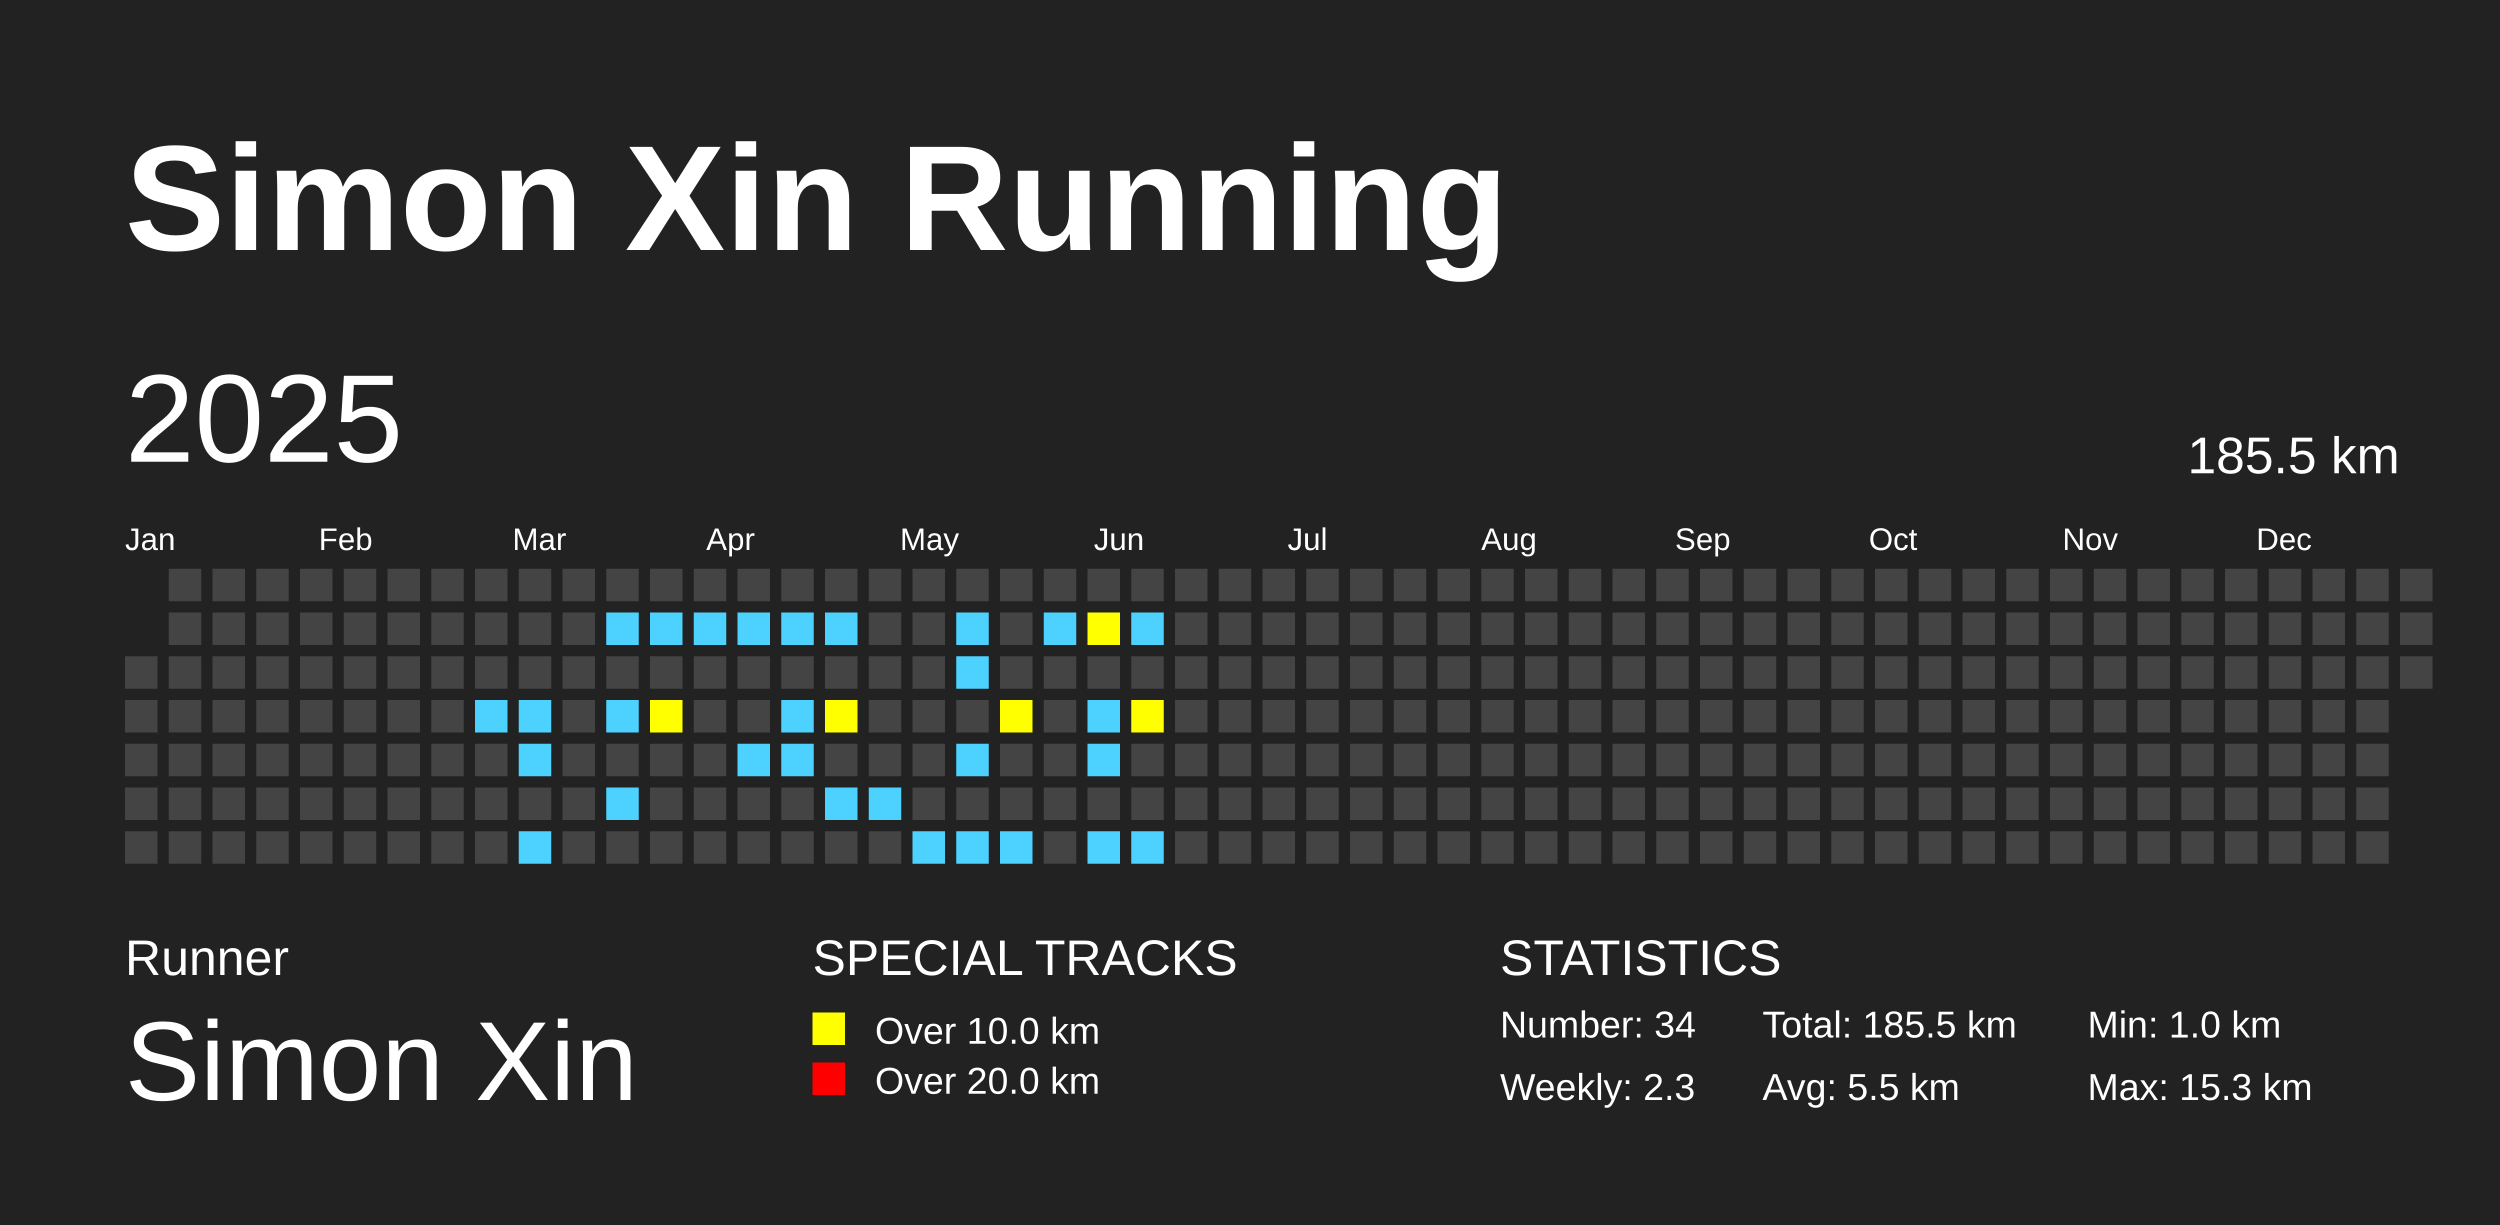
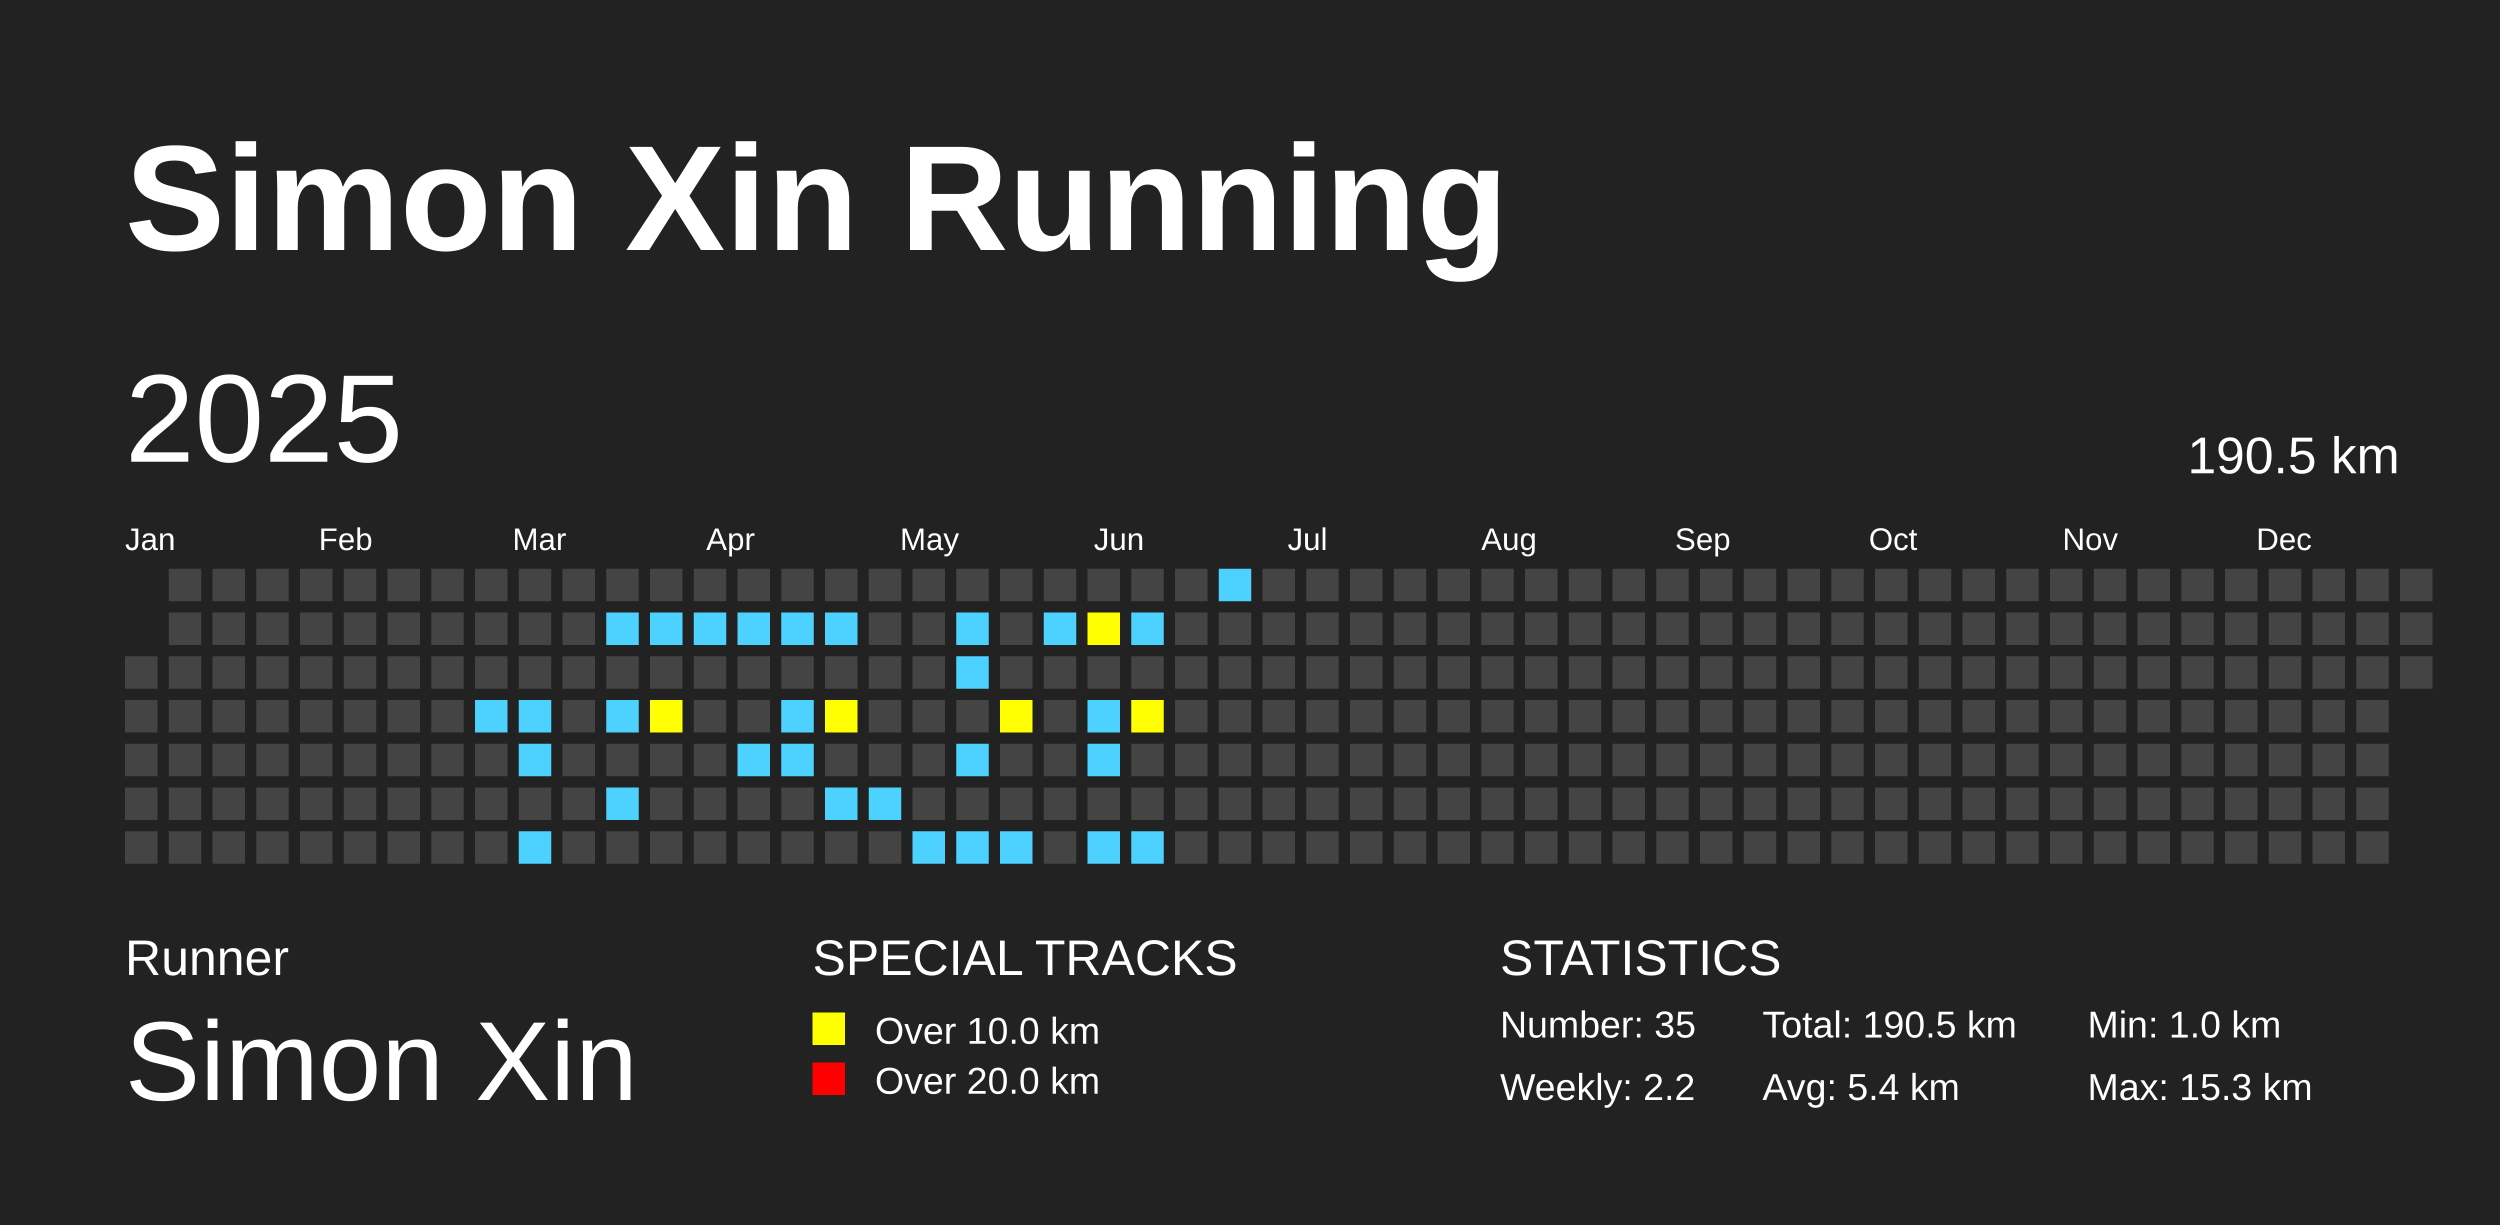
<svg xmlns="http://www.w3.org/2000/svg" baseProfile="full" height="98mm" version="1.1" viewBox="0,0,200,98" width="200mm">
  <defs />
  <rect fill="#222222" height="98" width="200" x="0" y="0" />
  <text fill="#FFFFFF" style="font-size:12px; font-family:Arial; font-weight:bold;" x="10" y="20">Simon Xin Running</text>
  <text fill="#FFFFFF" style="font-size:4px; font-family:Arial" x="10" y="78">Runner</text>
  <text fill="#FFFFFF" style="font-size:9px; font-family:Arial" x="10" y="88">Simon Xin</text>
  <text fill="#FFFFFF" style="font-size:4px; font-family:Arial" x="65" y="78">SPECIAL TRACKS</text>
  <rect fill="yellow" height="2.6" width="2.6" x="65" y="81" />
  <text fill="#FFFFFF" style="font-size:3px; font-family:Arial" x="70" y="83.5">Over 10.0 km</text>
  <rect fill="red" height="2.6" width="2.6" x="65" y="85" />
  <text fill="#FFFFFF" style="font-size:3px; font-family:Arial" x="70" y="87.5">Over 20.0 km</text>
  <text fill="#FFFFFF" style="font-size:4px; font-family:Arial" x="120" y="78">STATISTICS</text>
-   <text fill="#FFFFFF" style="font-size:3px; font-family:Arial" x="120" y="83">Number: 34</text>
-   <text fill="#FFFFFF" style="font-size:3px; font-family:Arial" x="120" y="88">Weekly: 2.3</text>
-   <text fill="#FFFFFF" style="font-size:3px; font-family:Arial" x="141" y="83">Total: 185.5 km</text>
-   <text fill="#FFFFFF" style="font-size:3px; font-family:Arial" x="141" y="88">Avg: 5.5 km</text>
+   <text fill="#FFFFFF" style="font-size:3px; font-family:Arial" x="120" y="83">Number: 35</text>
+   <text fill="#FFFFFF" style="font-size:3px; font-family:Arial" x="120" y="88">Weekly: 2.2</text>
+   <text fill="#FFFFFF" style="font-size:3px; font-family:Arial" x="141" y="83">Total: 190.5 km</text>
+   <text fill="#FFFFFF" style="font-size:3px; font-family:Arial" x="141" y="88">Avg: 5.4 km</text>
  <text fill="#FFFFFF" style="font-size:3px; font-family:Arial" x="167" y="83">Min: 1.0 km</text>
  <text fill="#FFFFFF" style="font-size:3px; font-family:Arial" x="167" y="88">Max: 15.3 km</text>
  <text dominant-baseline="hanging" fill="#FFFFFF" style="font-size:10.0px; font-family:Arial;" x="10" y="30">2025</text>
-   <text dominant-baseline="hanging" fill="#FFFFFF" style="font-size:4.125px; font-family:Arial;" x="175" y="35">185.5 km</text>
+   <text dominant-baseline="hanging" fill="#FFFFFF" style="font-size:4.125px; font-family:Arial;" x="175" y="35">190.5 km</text>
  <text fill="#FFFFFF" style="font-size:2.5px; font-family:Arial" x="10.0" y="44">Jan</text>
  <text fill="#FFFFFF" style="font-size:2.5px; font-family:Arial" x="25.5" y="44">Feb</text>
  <text fill="#FFFFFF" style="font-size:2.5px; font-family:Arial" x="41.0" y="44">Mar</text>
  <text fill="#FFFFFF" style="font-size:2.5px; font-family:Arial" x="56.5" y="44">Apr</text>
  <text fill="#FFFFFF" style="font-size:2.5px; font-family:Arial" x="72.0" y="44">May</text>
  <text fill="#FFFFFF" style="font-size:2.5px; font-family:Arial" x="87.5" y="44">Jun</text>
  <text fill="#FFFFFF" style="font-size:2.5px; font-family:Arial" x="103.0" y="44">Jul</text>
  <text fill="#FFFFFF" style="font-size:2.5px; font-family:Arial" x="118.5" y="44">Aug</text>
  <text fill="#FFFFFF" style="font-size:2.5px; font-family:Arial" x="134.0" y="44">Sep</text>
  <text fill="#FFFFFF" style="font-size:2.5px; font-family:Arial" x="149.5" y="44">Oct</text>
  <text fill="#FFFFFF" style="font-size:2.5px; font-family:Arial" x="165.0" y="44">Nov</text>
  <text fill="#FFFFFF" style="font-size:2.5px; font-family:Arial" x="180.5" y="44">Dec</text>
  <rect fill="#444444" height="2.6" width="2.6" x="10.0" y="52.5" />
  <rect fill="#444444" height="2.6" width="2.6" x="10.0" y="56.0" />
  <rect fill="#444444" height="2.6" width="2.6" x="10.0" y="59.5" />
  <rect fill="#444444" height="2.6" width="2.6" x="10.0" y="63.0" />
  <rect fill="#444444" height="2.6" width="2.6" x="10.0" y="66.5" />
  <rect fill="#444444" height="2.6" width="2.6" x="13.5" y="45.5" />
  <rect fill="#444444" height="2.6" width="2.6" x="13.5" y="49.0" />
  <rect fill="#444444" height="2.6" width="2.6" x="13.5" y="52.5" />
  <rect fill="#444444" height="2.6" width="2.6" x="13.5" y="56.0" />
  <rect fill="#444444" height="2.6" width="2.6" x="13.5" y="59.5" />
  <rect fill="#444444" height="2.6" width="2.6" x="13.5" y="63.0" />
  <rect fill="#444444" height="2.6" width="2.6" x="13.5" y="66.5" />
  <rect fill="#444444" height="2.6" width="2.6" x="17.0" y="45.5" />
  <rect fill="#444444" height="2.6" width="2.6" x="17.0" y="49.0" />
  <rect fill="#444444" height="2.6" width="2.6" x="17.0" y="52.5" />
  <rect fill="#444444" height="2.6" width="2.6" x="17.0" y="56.0" />
  <rect fill="#444444" height="2.6" width="2.6" x="17.0" y="59.5" />
  <rect fill="#444444" height="2.6" width="2.6" x="17.0" y="63.0" />
  <rect fill="#444444" height="2.6" width="2.6" x="17.0" y="66.5" />
  <rect fill="#444444" height="2.6" width="2.6" x="20.5" y="45.5" />
  <rect fill="#444444" height="2.6" width="2.6" x="20.5" y="49.0" />
  <rect fill="#444444" height="2.6" width="2.6" x="20.5" y="52.5" />
  <rect fill="#444444" height="2.6" width="2.6" x="20.5" y="56.0" />
  <rect fill="#444444" height="2.6" width="2.6" x="20.5" y="59.5" />
  <rect fill="#444444" height="2.6" width="2.6" x="20.5" y="63.0" />
  <rect fill="#444444" height="2.6" width="2.6" x="20.5" y="66.5" />
  <rect fill="#444444" height="2.6" width="2.6" x="24.0" y="45.5" />
  <rect fill="#444444" height="2.6" width="2.6" x="24.0" y="49.0" />
  <rect fill="#444444" height="2.6" width="2.6" x="24.0" y="52.5" />
  <rect fill="#444444" height="2.6" width="2.6" x="24.0" y="56.0" />
  <rect fill="#444444" height="2.6" width="2.6" x="24.0" y="59.5" />
  <rect fill="#444444" height="2.6" width="2.6" x="24.0" y="63.0" />
  <rect fill="#444444" height="2.6" width="2.6" x="24.0" y="66.5" />
  <rect fill="#444444" height="2.6" width="2.6" x="27.5" y="45.5" />
  <rect fill="#444444" height="2.6" width="2.6" x="27.5" y="49.0" />
  <rect fill="#444444" height="2.6" width="2.6" x="27.5" y="52.5" />
  <rect fill="#444444" height="2.6" width="2.6" x="27.5" y="56.0" />
  <rect fill="#444444" height="2.6" width="2.6" x="27.5" y="59.5" />
  <rect fill="#444444" height="2.6" width="2.6" x="27.5" y="63.0" />
  <rect fill="#444444" height="2.6" width="2.6" x="27.5" y="66.5" />
  <rect fill="#444444" height="2.6" width="2.6" x="31.0" y="45.5" />
  <rect fill="#444444" height="2.6" width="2.6" x="31.0" y="49.0" />
  <rect fill="#444444" height="2.6" width="2.6" x="31.0" y="52.5" />
  <rect fill="#444444" height="2.6" width="2.6" x="31.0" y="56.0" />
  <rect fill="#444444" height="2.6" width="2.6" x="31.0" y="59.5" />
  <rect fill="#444444" height="2.6" width="2.6" x="31.0" y="63.0" />
  <rect fill="#444444" height="2.6" width="2.6" x="31.0" y="66.5" />
  <rect fill="#444444" height="2.6" width="2.6" x="34.5" y="45.5" />
  <rect fill="#444444" height="2.6" width="2.6" x="34.5" y="49.0" />
  <rect fill="#444444" height="2.6" width="2.6" x="34.5" y="52.5" />
  <rect fill="#444444" height="2.6" width="2.6" x="34.5" y="56.0" />
  <rect fill="#444444" height="2.6" width="2.6" x="34.5" y="59.5" />
  <rect fill="#444444" height="2.6" width="2.6" x="34.5" y="63.0" />
  <rect fill="#444444" height="2.6" width="2.6" x="34.5" y="66.5" />
  <rect fill="#444444" height="2.6" width="2.6" x="38.0" y="45.5" />
  <rect fill="#444444" height="2.6" width="2.6" x="38.0" y="49.0" />
  <rect fill="#444444" height="2.6" width="2.6" x="38.0" y="52.5" />
  <rect fill="#4DD2FF" height="2.6" width="2.6" x="38.0" y="56.0" />
  <rect fill="#444444" height="2.6" width="2.6" x="38.0" y="59.5" />
  <rect fill="#444444" height="2.6" width="2.6" x="38.0" y="63.0" />
  <rect fill="#444444" height="2.6" width="2.6" x="38.0" y="66.5" />
  <rect fill="#444444" height="2.6" width="2.6" x="41.5" y="45.5" />
  <rect fill="#444444" height="2.6" width="2.6" x="41.5" y="49.0" />
  <rect fill="#444444" height="2.6" width="2.6" x="41.5" y="52.5" />
  <rect fill="#4DD2FF" height="2.6" width="2.6" x="41.5" y="56.0" />
  <rect fill="#4DD2FF" height="2.6" width="2.6" x="41.5" y="59.5" />
  <rect fill="#444444" height="2.6" width="2.6" x="41.5" y="63.0" />
  <rect fill="#4DD2FF" height="2.6" width="2.6" x="41.5" y="66.5" />
  <rect fill="#444444" height="2.6" width="2.6" x="45.0" y="45.5" />
  <rect fill="#444444" height="2.6" width="2.6" x="45.0" y="49.0" />
  <rect fill="#444444" height="2.6" width="2.6" x="45.0" y="52.5" />
  <rect fill="#444444" height="2.6" width="2.6" x="45.0" y="56.0" />
  <rect fill="#444444" height="2.6" width="2.6" x="45.0" y="59.5" />
  <rect fill="#444444" height="2.6" width="2.6" x="45.0" y="63.0" />
  <rect fill="#444444" height="2.6" width="2.6" x="45.0" y="66.5" />
  <rect fill="#444444" height="2.6" width="2.6" x="48.5" y="45.5" />
  <rect fill="#4DD2FF" height="2.6" width="2.6" x="48.5" y="49.0" />
  <rect fill="#444444" height="2.6" width="2.6" x="48.5" y="52.5" />
  <rect fill="#4DD2FF" height="2.6" width="2.6" x="48.5" y="56.0" />
  <rect fill="#444444" height="2.6" width="2.6" x="48.5" y="59.5" />
  <rect fill="#4DD2FF" height="2.6" width="2.6" x="48.5" y="63.0" />
  <rect fill="#444444" height="2.6" width="2.6" x="48.5" y="66.5" />
  <rect fill="#444444" height="2.6" width="2.6" x="52.0" y="45.5" />
  <rect fill="#4DD2FF" height="2.6" width="2.6" x="52.0" y="49.0" />
  <rect fill="#444444" height="2.6" width="2.6" x="52.0" y="52.5" />
  <rect fill="yellow" height="2.6" width="2.6" x="52.0" y="56.0" />
  <rect fill="#444444" height="2.6" width="2.6" x="52.0" y="59.5" />
  <rect fill="#444444" height="2.6" width="2.6" x="52.0" y="63.0" />
  <rect fill="#444444" height="2.6" width="2.6" x="52.0" y="66.5" />
  <rect fill="#444444" height="2.6" width="2.6" x="55.5" y="45.5" />
  <rect fill="#4DD2FF" height="2.6" width="2.6" x="55.5" y="49.0" />
  <rect fill="#444444" height="2.6" width="2.6" x="55.5" y="52.5" />
  <rect fill="#444444" height="2.6" width="2.6" x="55.5" y="56.0" />
  <rect fill="#444444" height="2.6" width="2.6" x="55.5" y="59.5" />
  <rect fill="#444444" height="2.6" width="2.6" x="55.5" y="63.0" />
  <rect fill="#444444" height="2.6" width="2.6" x="55.5" y="66.5" />
  <rect fill="#444444" height="2.6" width="2.6" x="59.0" y="45.5" />
  <rect fill="#4DD2FF" height="2.6" width="2.6" x="59.0" y="49.0" />
  <rect fill="#444444" height="2.6" width="2.6" x="59.0" y="52.5" />
  <rect fill="#444444" height="2.6" width="2.6" x="59.0" y="56.0" />
  <rect fill="#4DD2FF" height="2.6" width="2.6" x="59.0" y="59.5" />
  <rect fill="#444444" height="2.6" width="2.6" x="59.0" y="63.0" />
  <rect fill="#444444" height="2.6" width="2.6" x="59.0" y="66.5" />
  <rect fill="#444444" height="2.6" width="2.6" x="62.5" y="45.5" />
  <rect fill="#4DD2FF" height="2.6" width="2.6" x="62.5" y="49.0" />
  <rect fill="#444444" height="2.6" width="2.6" x="62.5" y="52.5" />
  <rect fill="#4DD2FF" height="2.6" width="2.6" x="62.5" y="56.0" />
  <rect fill="#4DD2FF" height="2.6" width="2.6" x="62.5" y="59.5" />
  <rect fill="#444444" height="2.6" width="2.6" x="62.5" y="63.0" />
  <rect fill="#444444" height="2.6" width="2.6" x="62.5" y="66.5" />
  <rect fill="#444444" height="2.6" width="2.6" x="66.0" y="45.5" />
  <rect fill="#4DD2FF" height="2.6" width="2.6" x="66.0" y="49.0" />
  <rect fill="#444444" height="2.6" width="2.6" x="66.0" y="52.5" />
  <rect fill="yellow" height="2.6" width="2.6" x="66.0" y="56.0" />
  <rect fill="#444444" height="2.6" width="2.6" x="66.0" y="59.5" />
  <rect fill="#4DD2FF" height="2.6" width="2.6" x="66.0" y="63.0" />
  <rect fill="#444444" height="2.6" width="2.6" x="66.0" y="66.5" />
  <rect fill="#444444" height="2.6" width="2.6" x="69.5" y="45.5" />
  <rect fill="#444444" height="2.6" width="2.6" x="69.5" y="49.0" />
  <rect fill="#444444" height="2.6" width="2.6" x="69.5" y="52.5" />
  <rect fill="#444444" height="2.6" width="2.6" x="69.5" y="56.0" />
  <rect fill="#444444" height="2.6" width="2.6" x="69.5" y="59.5" />
  <rect fill="#4DD2FF" height="2.6" width="2.6" x="69.5" y="63.0" />
  <rect fill="#444444" height="2.6" width="2.6" x="69.5" y="66.5" />
  <rect fill="#444444" height="2.6" width="2.6" x="73.0" y="45.5" />
  <rect fill="#444444" height="2.6" width="2.6" x="73.0" y="49.0" />
  <rect fill="#444444" height="2.6" width="2.6" x="73.0" y="52.5" />
  <rect fill="#444444" height="2.6" width="2.6" x="73.0" y="56.0" />
  <rect fill="#444444" height="2.6" width="2.6" x="73.0" y="59.5" />
  <rect fill="#444444" height="2.6" width="2.6" x="73.0" y="63.0" />
  <rect fill="#4DD2FF" height="2.6" width="2.6" x="73.0" y="66.5" />
  <rect fill="#444444" height="2.6" width="2.6" x="76.5" y="45.5" />
  <rect fill="#4DD2FF" height="2.6" width="2.6" x="76.5" y="49.0" />
  <rect fill="#4DD2FF" height="2.6" width="2.6" x="76.5" y="52.5" />
  <rect fill="#444444" height="2.6" width="2.6" x="76.5" y="56.0" />
  <rect fill="#4DD2FF" height="2.6" width="2.6" x="76.5" y="59.5" />
  <rect fill="#444444" height="2.6" width="2.6" x="76.5" y="63.0" />
  <rect fill="#4DD2FF" height="2.6" width="2.6" x="76.5" y="66.5" />
  <rect fill="#444444" height="2.6" width="2.6" x="80.0" y="45.5" />
  <rect fill="#444444" height="2.6" width="2.6" x="80.0" y="49.0" />
  <rect fill="#444444" height="2.6" width="2.6" x="80.0" y="52.5" />
  <rect fill="yellow" height="2.6" width="2.6" x="80.0" y="56.0" />
  <rect fill="#444444" height="2.6" width="2.6" x="80.0" y="59.5" />
  <rect fill="#444444" height="2.6" width="2.6" x="80.0" y="63.0" />
  <rect fill="#4DD2FF" height="2.6" width="2.6" x="80.0" y="66.5" />
  <rect fill="#444444" height="2.6" width="2.6" x="83.5" y="45.5" />
  <rect fill="#4DD2FF" height="2.6" width="2.6" x="83.5" y="49.0" />
  <rect fill="#444444" height="2.6" width="2.6" x="83.5" y="52.5" />
  <rect fill="#444444" height="2.6" width="2.6" x="83.5" y="56.0" />
  <rect fill="#444444" height="2.6" width="2.6" x="83.5" y="59.5" />
  <rect fill="#444444" height="2.6" width="2.6" x="83.5" y="63.0" />
  <rect fill="#444444" height="2.6" width="2.6" x="83.5" y="66.5" />
  <rect fill="#444444" height="2.6" width="2.6" x="87.0" y="45.5" />
  <rect fill="yellow" height="2.6" width="2.6" x="87.0" y="49.0" />
  <rect fill="#444444" height="2.6" width="2.6" x="87.0" y="52.5" />
  <rect fill="#4DD2FF" height="2.6" width="2.6" x="87.0" y="56.0" />
  <rect fill="#4DD2FF" height="2.6" width="2.6" x="87.0" y="59.5" />
  <rect fill="#444444" height="2.6" width="2.6" x="87.0" y="63.0" />
  <rect fill="#4DD2FF" height="2.6" width="2.6" x="87.0" y="66.5" />
  <rect fill="#444444" height="2.6" width="2.6" x="90.5" y="45.5" />
  <rect fill="#4DD2FF" height="2.6" width="2.6" x="90.5" y="49.0" />
  <rect fill="#444444" height="2.6" width="2.6" x="90.5" y="52.5" />
  <rect fill="yellow" height="2.6" width="2.6" x="90.5" y="56.0" />
  <rect fill="#444444" height="2.6" width="2.6" x="90.5" y="59.5" />
  <rect fill="#444444" height="2.6" width="2.6" x="90.5" y="63.0" />
  <rect fill="#4DD2FF" height="2.6" width="2.6" x="90.5" y="66.5" />
  <rect fill="#444444" height="2.6" width="2.6" x="94.0" y="45.5" />
  <rect fill="#444444" height="2.6" width="2.6" x="94.0" y="49.0" />
  <rect fill="#444444" height="2.6" width="2.6" x="94.0" y="52.5" />
  <rect fill="#444444" height="2.6" width="2.6" x="94.0" y="56.0" />
  <rect fill="#444444" height="2.6" width="2.6" x="94.0" y="59.5" />
  <rect fill="#444444" height="2.6" width="2.6" x="94.0" y="63.0" />
  <rect fill="#444444" height="2.6" width="2.6" x="94.0" y="66.5" />
-   <rect fill="#444444" height="2.6" width="2.6" x="97.5" y="45.5" />
+   <rect fill="#4DD2FF" height="2.6" width="2.6" x="97.5" y="45.5" />
  <rect fill="#444444" height="2.6" width="2.6" x="97.5" y="49.0" />
  <rect fill="#444444" height="2.6" width="2.6" x="97.5" y="52.5" />
  <rect fill="#444444" height="2.6" width="2.6" x="97.5" y="56.0" />
  <rect fill="#444444" height="2.6" width="2.6" x="97.5" y="59.5" />
  <rect fill="#444444" height="2.6" width="2.6" x="97.5" y="63.0" />
  <rect fill="#444444" height="2.6" width="2.6" x="97.5" y="66.5" />
  <rect fill="#444444" height="2.6" width="2.6" x="101.0" y="45.5" />
  <rect fill="#444444" height="2.6" width="2.6" x="101.0" y="49.0" />
  <rect fill="#444444" height="2.6" width="2.6" x="101.0" y="52.5" />
  <rect fill="#444444" height="2.6" width="2.6" x="101.0" y="56.0" />
  <rect fill="#444444" height="2.6" width="2.6" x="101.0" y="59.5" />
  <rect fill="#444444" height="2.6" width="2.6" x="101.0" y="63.0" />
  <rect fill="#444444" height="2.6" width="2.6" x="101.0" y="66.5" />
  <rect fill="#444444" height="2.6" width="2.6" x="104.5" y="45.5" />
  <rect fill="#444444" height="2.6" width="2.6" x="104.5" y="49.0" />
  <rect fill="#444444" height="2.6" width="2.6" x="104.5" y="52.5" />
  <rect fill="#444444" height="2.6" width="2.6" x="104.5" y="56.0" />
  <rect fill="#444444" height="2.6" width="2.6" x="104.5" y="59.5" />
  <rect fill="#444444" height="2.6" width="2.6" x="104.5" y="63.0" />
  <rect fill="#444444" height="2.6" width="2.6" x="104.5" y="66.5" />
  <rect fill="#444444" height="2.6" width="2.6" x="108.0" y="45.5" />
  <rect fill="#444444" height="2.6" width="2.6" x="108.0" y="49.0" />
  <rect fill="#444444" height="2.6" width="2.6" x="108.0" y="52.5" />
  <rect fill="#444444" height="2.6" width="2.6" x="108.0" y="56.0" />
  <rect fill="#444444" height="2.6" width="2.6" x="108.0" y="59.5" />
  <rect fill="#444444" height="2.6" width="2.6" x="108.0" y="63.0" />
  <rect fill="#444444" height="2.6" width="2.6" x="108.0" y="66.5" />
  <rect fill="#444444" height="2.6" width="2.6" x="111.5" y="45.5" />
  <rect fill="#444444" height="2.6" width="2.6" x="111.5" y="49.0" />
  <rect fill="#444444" height="2.6" width="2.6" x="111.5" y="52.5" />
  <rect fill="#444444" height="2.6" width="2.6" x="111.5" y="56.0" />
  <rect fill="#444444" height="2.6" width="2.6" x="111.5" y="59.5" />
  <rect fill="#444444" height="2.6" width="2.6" x="111.5" y="63.0" />
  <rect fill="#444444" height="2.6" width="2.6" x="111.5" y="66.5" />
  <rect fill="#444444" height="2.6" width="2.6" x="115.0" y="45.5" />
  <rect fill="#444444" height="2.6" width="2.6" x="115.0" y="49.0" />
  <rect fill="#444444" height="2.6" width="2.6" x="115.0" y="52.5" />
  <rect fill="#444444" height="2.6" width="2.6" x="115.0" y="56.0" />
  <rect fill="#444444" height="2.6" width="2.6" x="115.0" y="59.5" />
  <rect fill="#444444" height="2.6" width="2.6" x="115.0" y="63.0" />
  <rect fill="#444444" height="2.6" width="2.6" x="115.0" y="66.5" />
  <rect fill="#444444" height="2.6" width="2.6" x="118.5" y="45.5" />
  <rect fill="#444444" height="2.6" width="2.6" x="118.5" y="49.0" />
  <rect fill="#444444" height="2.6" width="2.6" x="118.5" y="52.5" />
  <rect fill="#444444" height="2.6" width="2.6" x="118.5" y="56.0" />
  <rect fill="#444444" height="2.6" width="2.6" x="118.5" y="59.5" />
  <rect fill="#444444" height="2.6" width="2.6" x="118.5" y="63.0" />
  <rect fill="#444444" height="2.6" width="2.6" x="118.5" y="66.5" />
  <rect fill="#444444" height="2.6" width="2.6" x="122.0" y="45.5" />
  <rect fill="#444444" height="2.6" width="2.6" x="122.0" y="49.0" />
  <rect fill="#444444" height="2.6" width="2.6" x="122.0" y="52.5" />
  <rect fill="#444444" height="2.6" width="2.6" x="122.0" y="56.0" />
  <rect fill="#444444" height="2.6" width="2.6" x="122.0" y="59.5" />
  <rect fill="#444444" height="2.6" width="2.6" x="122.0" y="63.0" />
  <rect fill="#444444" height="2.6" width="2.6" x="122.0" y="66.5" />
  <rect fill="#444444" height="2.6" width="2.6" x="125.5" y="45.5" />
  <rect fill="#444444" height="2.6" width="2.6" x="125.5" y="49.0" />
  <rect fill="#444444" height="2.6" width="2.6" x="125.5" y="52.5" />
  <rect fill="#444444" height="2.6" width="2.6" x="125.5" y="56.0" />
  <rect fill="#444444" height="2.6" width="2.6" x="125.5" y="59.5" />
  <rect fill="#444444" height="2.6" width="2.6" x="125.5" y="63.0" />
  <rect fill="#444444" height="2.6" width="2.6" x="125.5" y="66.5" />
  <rect fill="#444444" height="2.6" width="2.6" x="129.0" y="45.5" />
  <rect fill="#444444" height="2.6" width="2.6" x="129.0" y="49.0" />
  <rect fill="#444444" height="2.6" width="2.6" x="129.0" y="52.5" />
  <rect fill="#444444" height="2.6" width="2.6" x="129.0" y="56.0" />
  <rect fill="#444444" height="2.6" width="2.6" x="129.0" y="59.5" />
  <rect fill="#444444" height="2.6" width="2.6" x="129.0" y="63.0" />
  <rect fill="#444444" height="2.6" width="2.6" x="129.0" y="66.5" />
  <rect fill="#444444" height="2.6" width="2.6" x="132.5" y="45.5" />
  <rect fill="#444444" height="2.6" width="2.6" x="132.5" y="49.0" />
  <rect fill="#444444" height="2.6" width="2.6" x="132.5" y="52.5" />
  <rect fill="#444444" height="2.6" width="2.6" x="132.5" y="56.0" />
  <rect fill="#444444" height="2.6" width="2.6" x="132.5" y="59.5" />
  <rect fill="#444444" height="2.6" width="2.6" x="132.5" y="63.0" />
  <rect fill="#444444" height="2.6" width="2.6" x="132.5" y="66.5" />
  <rect fill="#444444" height="2.6" width="2.6" x="136.0" y="45.5" />
  <rect fill="#444444" height="2.6" width="2.6" x="136.0" y="49.0" />
  <rect fill="#444444" height="2.6" width="2.6" x="136.0" y="52.5" />
  <rect fill="#444444" height="2.6" width="2.6" x="136.0" y="56.0" />
  <rect fill="#444444" height="2.6" width="2.6" x="136.0" y="59.5" />
  <rect fill="#444444" height="2.6" width="2.6" x="136.0" y="63.0" />
  <rect fill="#444444" height="2.6" width="2.6" x="136.0" y="66.5" />
  <rect fill="#444444" height="2.6" width="2.6" x="139.5" y="45.5" />
  <rect fill="#444444" height="2.6" width="2.6" x="139.5" y="49.0" />
  <rect fill="#444444" height="2.6" width="2.6" x="139.5" y="52.5" />
  <rect fill="#444444" height="2.6" width="2.6" x="139.5" y="56.0" />
  <rect fill="#444444" height="2.6" width="2.6" x="139.5" y="59.5" />
  <rect fill="#444444" height="2.6" width="2.6" x="139.5" y="63.0" />
  <rect fill="#444444" height="2.6" width="2.6" x="139.5" y="66.5" />
  <rect fill="#444444" height="2.6" width="2.6" x="143.0" y="45.5" />
  <rect fill="#444444" height="2.6" width="2.6" x="143.0" y="49.0" />
  <rect fill="#444444" height="2.6" width="2.6" x="143.0" y="52.5" />
  <rect fill="#444444" height="2.6" width="2.6" x="143.0" y="56.0" />
  <rect fill="#444444" height="2.6" width="2.6" x="143.0" y="59.5" />
  <rect fill="#444444" height="2.6" width="2.6" x="143.0" y="63.0" />
  <rect fill="#444444" height="2.6" width="2.6" x="143.0" y="66.5" />
  <rect fill="#444444" height="2.6" width="2.6" x="146.5" y="45.5" />
  <rect fill="#444444" height="2.6" width="2.6" x="146.5" y="49.0" />
  <rect fill="#444444" height="2.6" width="2.6" x="146.5" y="52.5" />
  <rect fill="#444444" height="2.6" width="2.6" x="146.5" y="56.0" />
  <rect fill="#444444" height="2.6" width="2.6" x="146.5" y="59.5" />
  <rect fill="#444444" height="2.6" width="2.6" x="146.5" y="63.0" />
  <rect fill="#444444" height="2.6" width="2.6" x="146.5" y="66.5" />
  <rect fill="#444444" height="2.6" width="2.6" x="150.0" y="45.5" />
  <rect fill="#444444" height="2.6" width="2.6" x="150.0" y="49.0" />
  <rect fill="#444444" height="2.6" width="2.6" x="150.0" y="52.5" />
  <rect fill="#444444" height="2.6" width="2.6" x="150.0" y="56.0" />
  <rect fill="#444444" height="2.6" width="2.6" x="150.0" y="59.5" />
  <rect fill="#444444" height="2.6" width="2.6" x="150.0" y="63.0" />
  <rect fill="#444444" height="2.6" width="2.6" x="150.0" y="66.5" />
  <rect fill="#444444" height="2.6" width="2.6" x="153.5" y="45.5" />
  <rect fill="#444444" height="2.6" width="2.6" x="153.5" y="49.0" />
  <rect fill="#444444" height="2.6" width="2.6" x="153.5" y="52.5" />
  <rect fill="#444444" height="2.6" width="2.6" x="153.5" y="56.0" />
  <rect fill="#444444" height="2.6" width="2.6" x="153.5" y="59.5" />
  <rect fill="#444444" height="2.6" width="2.6" x="153.5" y="63.0" />
  <rect fill="#444444" height="2.6" width="2.6" x="153.5" y="66.5" />
  <rect fill="#444444" height="2.6" width="2.6" x="157.0" y="45.5" />
  <rect fill="#444444" height="2.6" width="2.6" x="157.0" y="49.0" />
  <rect fill="#444444" height="2.6" width="2.6" x="157.0" y="52.5" />
  <rect fill="#444444" height="2.6" width="2.6" x="157.0" y="56.0" />
  <rect fill="#444444" height="2.6" width="2.6" x="157.0" y="59.5" />
  <rect fill="#444444" height="2.6" width="2.6" x="157.0" y="63.0" />
  <rect fill="#444444" height="2.6" width="2.6" x="157.0" y="66.5" />
  <rect fill="#444444" height="2.6" width="2.6" x="160.5" y="45.5" />
  <rect fill="#444444" height="2.6" width="2.6" x="160.5" y="49.0" />
  <rect fill="#444444" height="2.6" width="2.6" x="160.5" y="52.5" />
  <rect fill="#444444" height="2.6" width="2.6" x="160.5" y="56.0" />
  <rect fill="#444444" height="2.6" width="2.6" x="160.5" y="59.5" />
  <rect fill="#444444" height="2.6" width="2.6" x="160.5" y="63.0" />
  <rect fill="#444444" height="2.6" width="2.6" x="160.5" y="66.5" />
  <rect fill="#444444" height="2.6" width="2.6" x="164.0" y="45.5" />
  <rect fill="#444444" height="2.6" width="2.6" x="164.0" y="49.0" />
  <rect fill="#444444" height="2.6" width="2.6" x="164.0" y="52.5" />
  <rect fill="#444444" height="2.6" width="2.6" x="164.0" y="56.0" />
  <rect fill="#444444" height="2.6" width="2.6" x="164.0" y="59.5" />
  <rect fill="#444444" height="2.6" width="2.6" x="164.0" y="63.0" />
  <rect fill="#444444" height="2.6" width="2.6" x="164.0" y="66.5" />
  <rect fill="#444444" height="2.6" width="2.6" x="167.5" y="45.5" />
  <rect fill="#444444" height="2.6" width="2.6" x="167.5" y="49.0" />
  <rect fill="#444444" height="2.6" width="2.6" x="167.5" y="52.5" />
  <rect fill="#444444" height="2.6" width="2.6" x="167.5" y="56.0" />
  <rect fill="#444444" height="2.6" width="2.6" x="167.5" y="59.5" />
  <rect fill="#444444" height="2.6" width="2.6" x="167.5" y="63.0" />
  <rect fill="#444444" height="2.6" width="2.6" x="167.5" y="66.5" />
  <rect fill="#444444" height="2.6" width="2.6" x="171.0" y="45.5" />
  <rect fill="#444444" height="2.6" width="2.6" x="171.0" y="49.0" />
  <rect fill="#444444" height="2.6" width="2.6" x="171.0" y="52.5" />
  <rect fill="#444444" height="2.6" width="2.6" x="171.0" y="56.0" />
  <rect fill="#444444" height="2.6" width="2.6" x="171.0" y="59.5" />
  <rect fill="#444444" height="2.6" width="2.6" x="171.0" y="63.0" />
  <rect fill="#444444" height="2.6" width="2.6" x="171.0" y="66.5" />
  <rect fill="#444444" height="2.6" width="2.6" x="174.5" y="45.5" />
  <rect fill="#444444" height="2.6" width="2.6" x="174.5" y="49.0" />
  <rect fill="#444444" height="2.6" width="2.6" x="174.5" y="52.5" />
  <rect fill="#444444" height="2.6" width="2.6" x="174.5" y="56.0" />
  <rect fill="#444444" height="2.6" width="2.6" x="174.5" y="59.5" />
  <rect fill="#444444" height="2.6" width="2.6" x="174.5" y="63.0" />
  <rect fill="#444444" height="2.6" width="2.6" x="174.5" y="66.5" />
  <rect fill="#444444" height="2.6" width="2.6" x="178.0" y="45.5" />
  <rect fill="#444444" height="2.6" width="2.6" x="178.0" y="49.0" />
  <rect fill="#444444" height="2.6" width="2.6" x="178.0" y="52.5" />
  <rect fill="#444444" height="2.6" width="2.6" x="178.0" y="56.0" />
  <rect fill="#444444" height="2.6" width="2.6" x="178.0" y="59.5" />
  <rect fill="#444444" height="2.6" width="2.6" x="178.0" y="63.0" />
  <rect fill="#444444" height="2.6" width="2.6" x="178.0" y="66.5" />
  <rect fill="#444444" height="2.6" width="2.6" x="181.5" y="45.5" />
  <rect fill="#444444" height="2.6" width="2.6" x="181.5" y="49.0" />
  <rect fill="#444444" height="2.6" width="2.6" x="181.5" y="52.5" />
  <rect fill="#444444" height="2.6" width="2.6" x="181.5" y="56.0" />
  <rect fill="#444444" height="2.6" width="2.6" x="181.5" y="59.5" />
  <rect fill="#444444" height="2.6" width="2.6" x="181.5" y="63.0" />
  <rect fill="#444444" height="2.6" width="2.6" x="181.5" y="66.5" />
  <rect fill="#444444" height="2.6" width="2.6" x="185.0" y="45.5" />
  <rect fill="#444444" height="2.6" width="2.6" x="185.0" y="49.0" />
  <rect fill="#444444" height="2.6" width="2.6" x="185.0" y="52.5" />
  <rect fill="#444444" height="2.6" width="2.6" x="185.0" y="56.0" />
  <rect fill="#444444" height="2.6" width="2.6" x="185.0" y="59.5" />
  <rect fill="#444444" height="2.6" width="2.6" x="185.0" y="63.0" />
  <rect fill="#444444" height="2.6" width="2.6" x="185.0" y="66.5" />
  <rect fill="#444444" height="2.6" width="2.6" x="188.5" y="45.5" />
  <rect fill="#444444" height="2.6" width="2.6" x="188.5" y="49.0" />
  <rect fill="#444444" height="2.6" width="2.6" x="188.5" y="52.5" />
  <rect fill="#444444" height="2.6" width="2.6" x="188.5" y="56.0" />
  <rect fill="#444444" height="2.6" width="2.6" x="188.5" y="59.5" />
  <rect fill="#444444" height="2.6" width="2.6" x="188.5" y="63.0" />
  <rect fill="#444444" height="2.6" width="2.6" x="188.5" y="66.5" />
  <rect fill="#444444" height="2.6" width="2.6" x="192.0" y="45.5" />
  <rect fill="#444444" height="2.6" width="2.6" x="192.0" y="49.0" />
  <rect fill="#444444" height="2.6" width="2.6" x="192.0" y="52.5" />
</svg>
